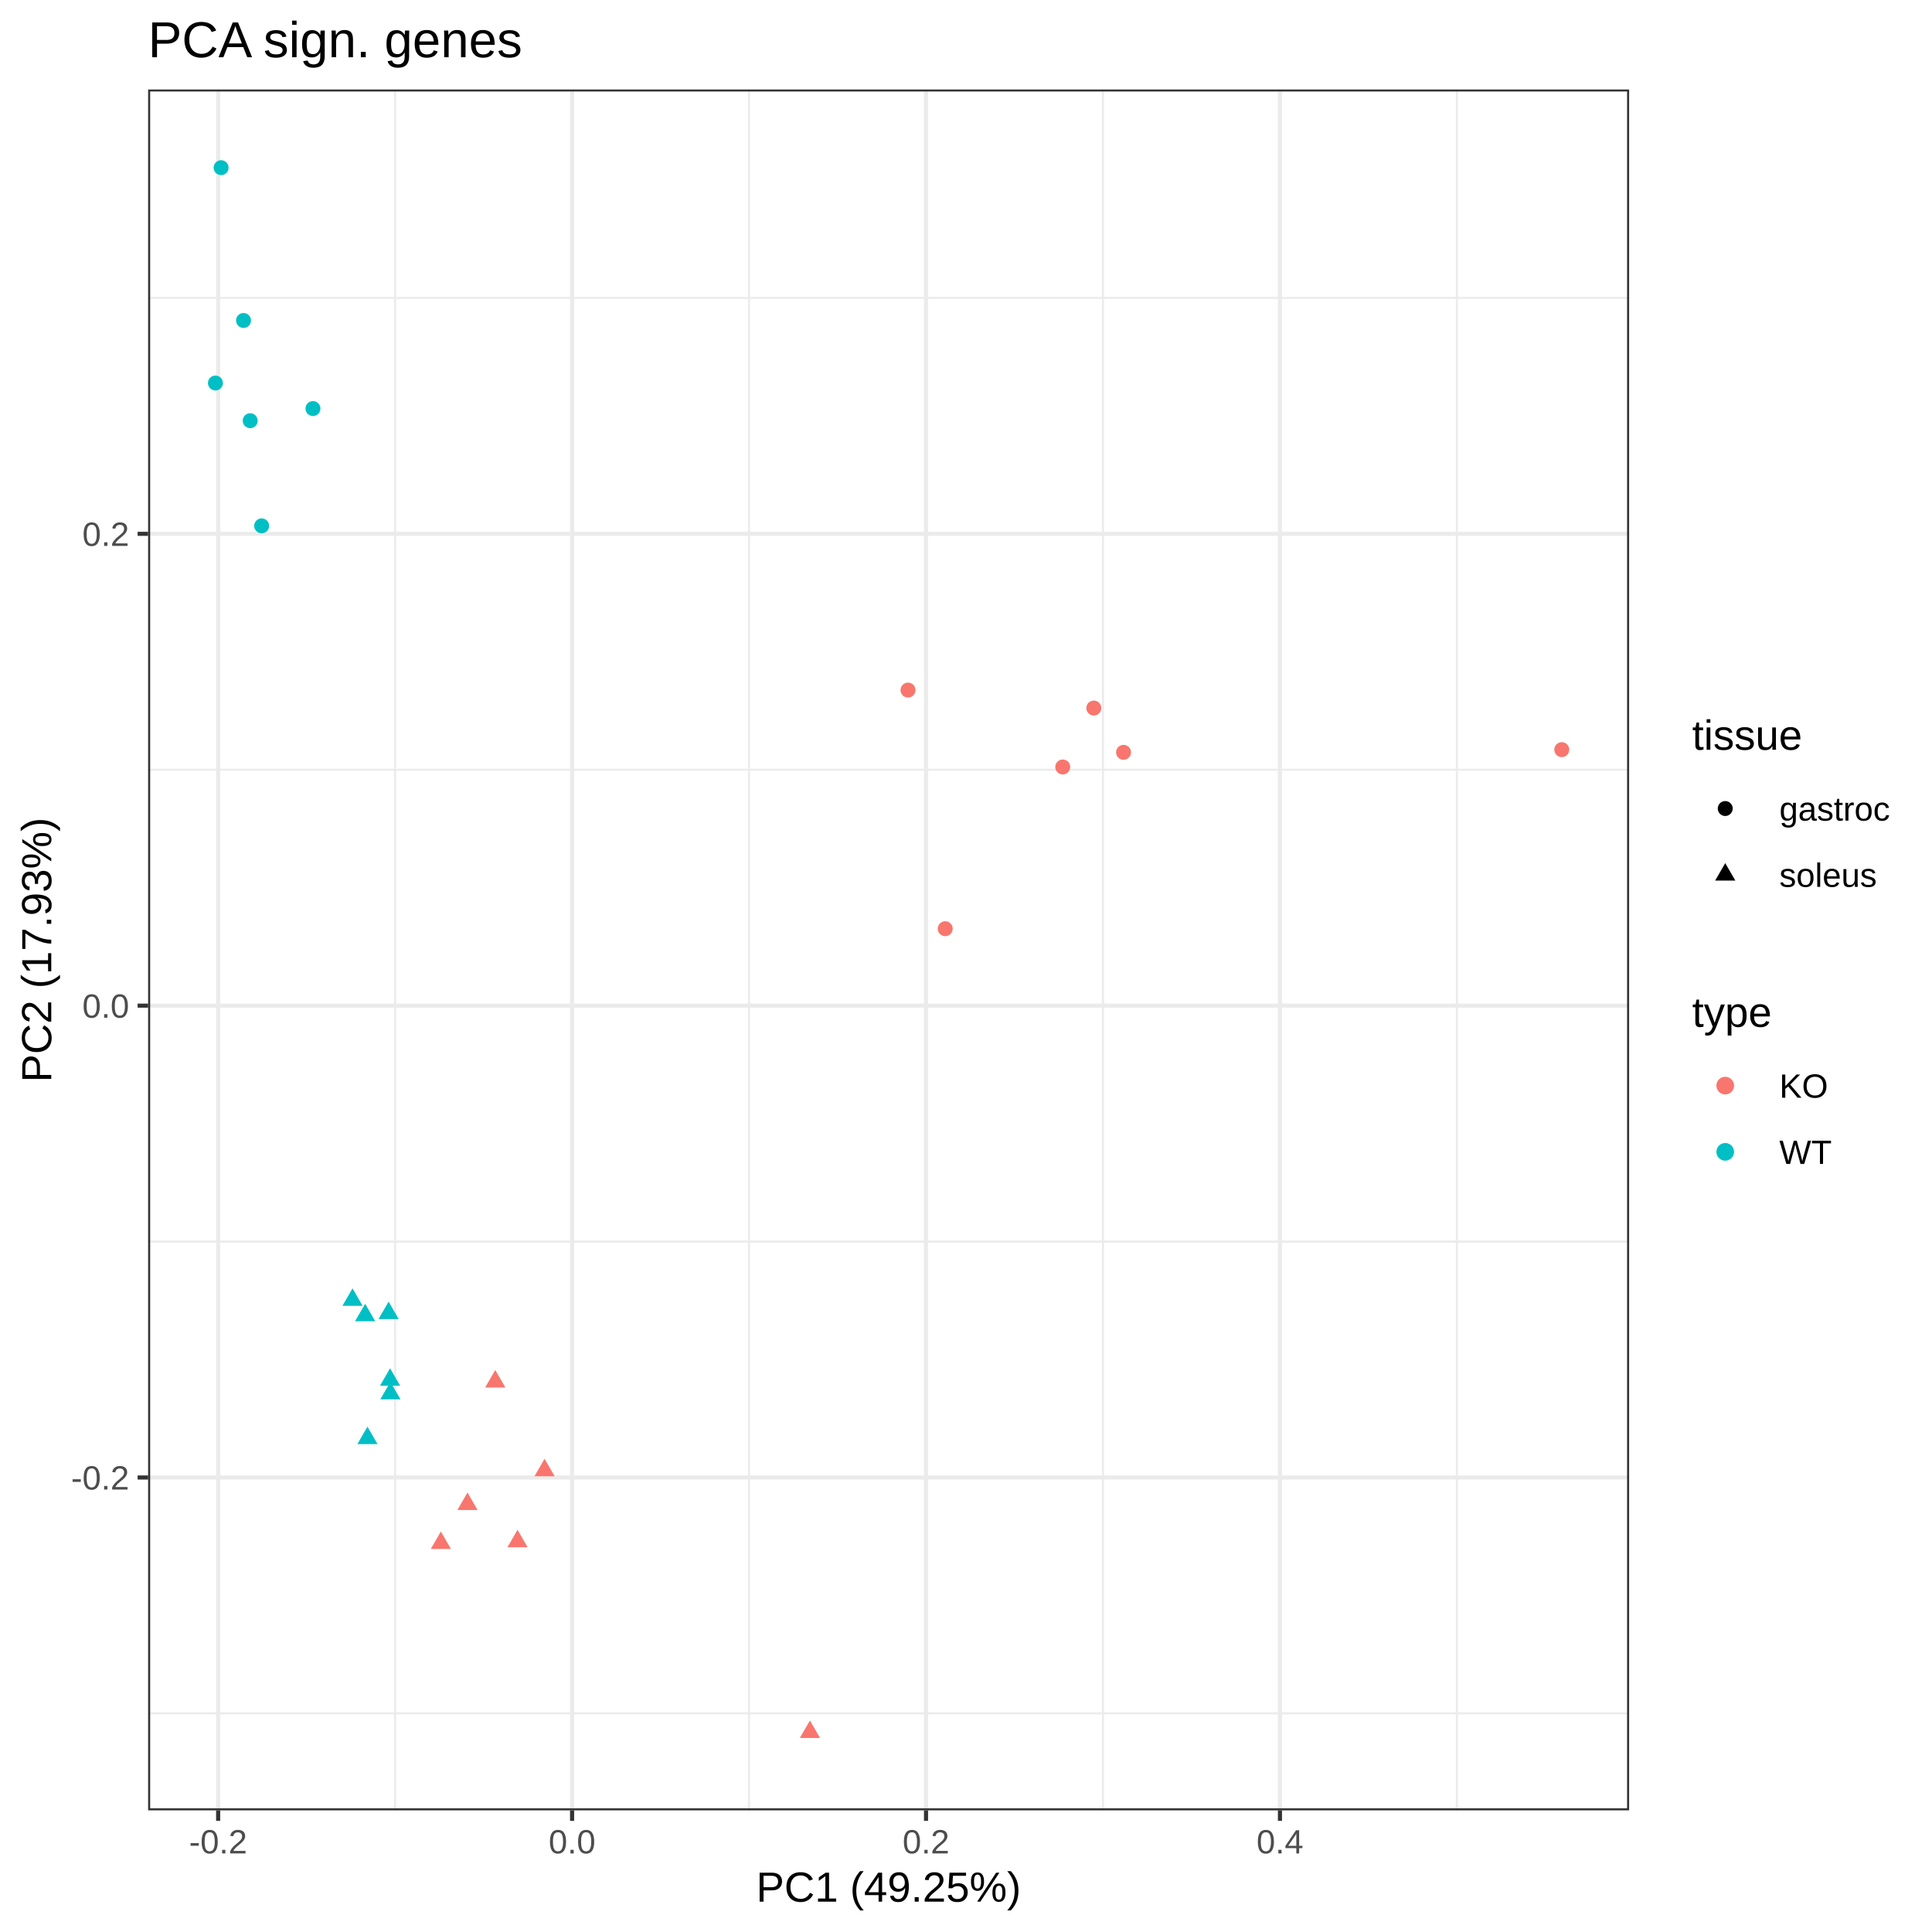
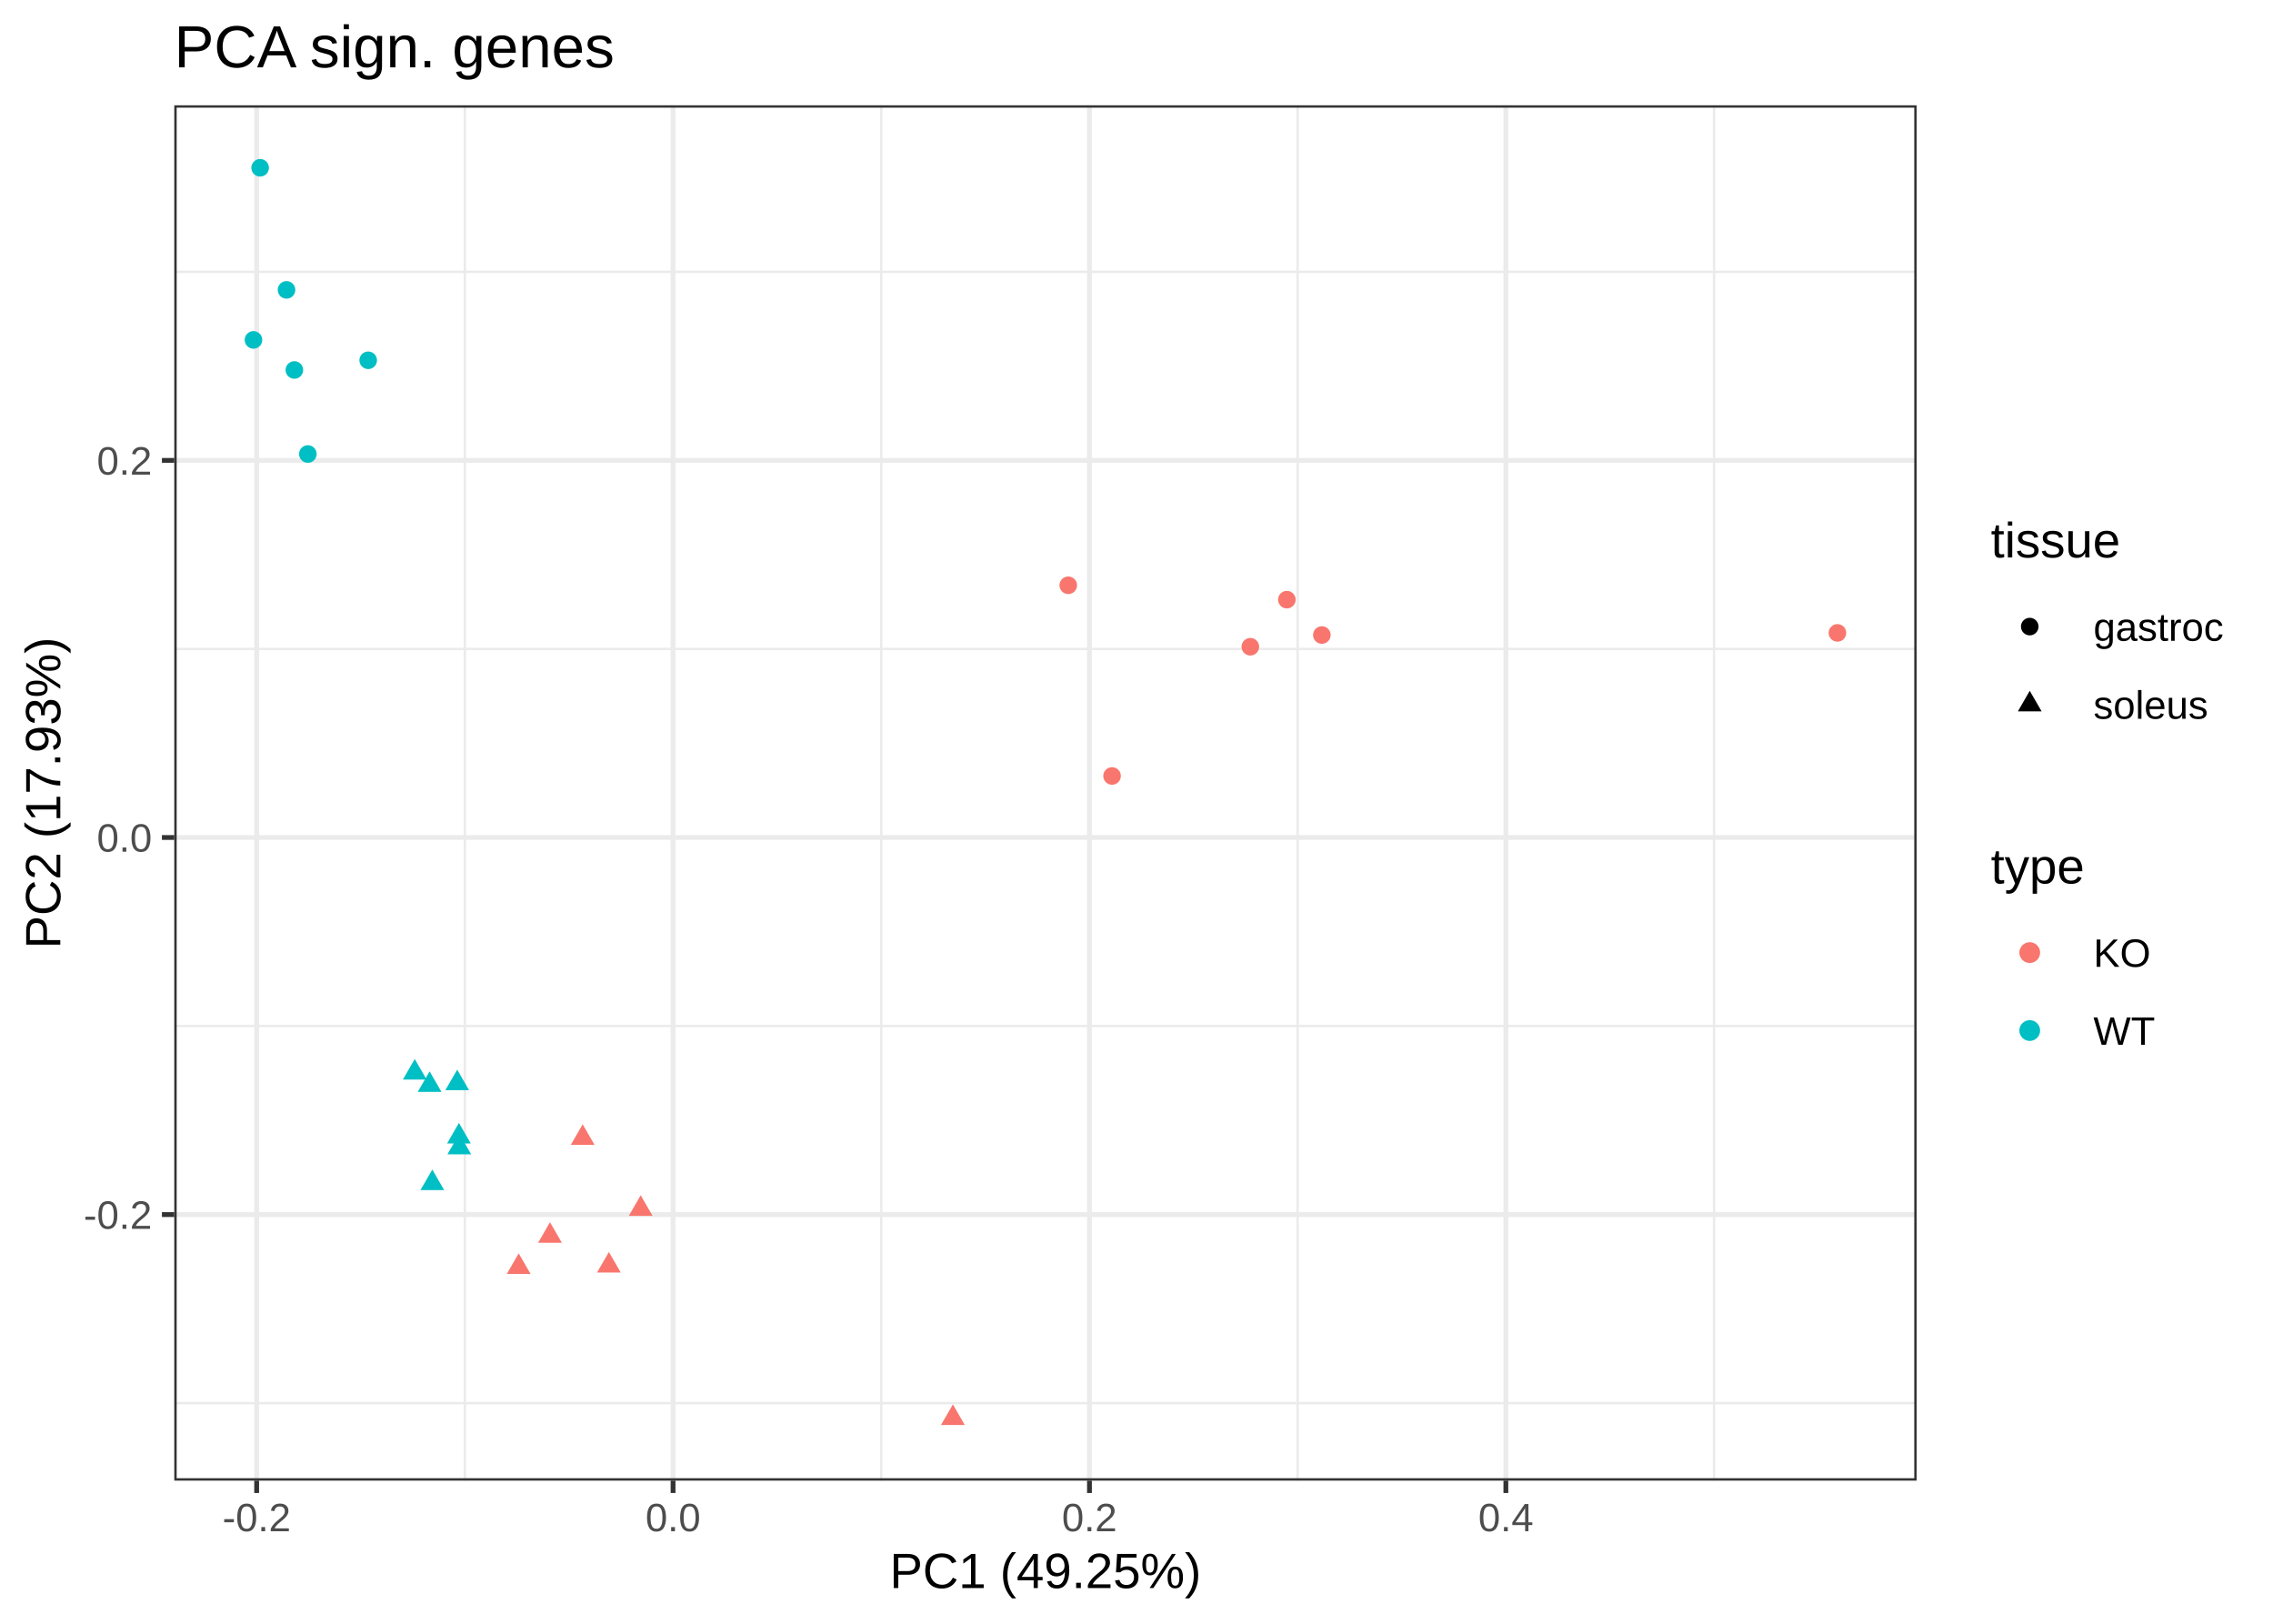
- <svg xmlns="http://www.w3.org/2000/svg" class="svglite" width="504.00pt" height="504.00pt" viewBox="0 0 504.00 504.00">
+ <svg xmlns="http://www.w3.org/2000/svg" class="svglite" width="504.00pt" height="360.00pt" viewBox="0 0 504.00 360.00">
  <defs>
    <style type="text/css">
    .svglite line, .svglite polyline, .svglite polygon, .svglite path, .svglite rect, .svglite circle {
      fill: none;
      stroke: #000000;
      stroke-linecap: round;
      stroke-linejoin: round;
      stroke-miterlimit: 10.00;
    }
    .svglite text {
      white-space: pre;
    }
  </style>
  </defs>
  <rect width="100%" height="100%" style="stroke: none; fill: #FFFFFF;" />
  <defs>
-     <clipPath id="cpMC4wMHw1MDQuMDB8MC4wMHw1MDQuMDA=">
-       <rect x="0.00" y="0.00" width="504.00" height="504.00" />
+     <clipPath id="cpMC4wMHw1MDQuMDB8MC4wMHwzNjAuMDA=">
+       <rect x="0.00" y="0.00" width="504.00" height="360.00" />
    </clipPath>
  </defs>
-   <g clip-path="url(#cpMC4wMHw1MDQuMDB8MC4wMHw1MDQuMDA=)">
-     <rect x="0" y="-0" width="504.00" height="504.00" style="stroke-width: 1.07; stroke: #FFFFFF; fill: #FFFFFF;" />
+   <g clip-path="url(#cpMC4wMHw1MDQuMDB8MC4wMHwzNjAuMDA=)">
+     <rect x="0" y="0.00" width="504.00" height="360.00" style="stroke-width: 1.07; stroke: #FFFFFF; fill: #FFFFFF;" />
  </g>
  <defs>
-     <clipPath id="cpMzguNjR8NDI0Ljk5fDIzLjM0fDQ3Mi4yNw==">
-       <rect x="38.64" y="23.34" width="386.35" height="448.93" />
+     <clipPath id="cpMzguNjR8NDI0Ljk5fDIzLjM0fDMyOC4yNw==">
+       <rect x="38.64" y="23.34" width="386.35" height="304.93" />
    </clipPath>
  </defs>
-   <g clip-path="url(#cpMzguNjR8NDI0Ljk5fDIzLjM0fDQ3Mi4yNw==)">
-     <rect x="38.64" y="23.34" width="386.35" height="448.93" style="stroke-width: 1.07; stroke: none; fill: #FFFFFF;" />
-     <polyline points="38.64,446.97 424.99,446.97 " style="stroke-width: 0.53; stroke: #EBEBEB; stroke-linecap: butt;" />
-     <polyline points="38.64,323.89 424.99,323.89 " style="stroke-width: 0.53; stroke: #EBEBEB; stroke-linecap: butt;" />
-     <polyline points="38.64,200.80 424.99,200.80 " style="stroke-width: 0.53; stroke: #EBEBEB; stroke-linecap: butt;" />
-     <polyline points="38.64,77.72 424.99,77.72 " style="stroke-width: 0.53; stroke: #EBEBEB; stroke-linecap: butt;" />
-     <polyline points="103.07,472.27 103.07,23.34 " style="stroke-width: 0.53; stroke: #EBEBEB; stroke-linecap: butt;" />
-     <polyline points="195.40,472.27 195.40,23.34 " style="stroke-width: 0.53; stroke: #EBEBEB; stroke-linecap: butt;" />
-     <polyline points="287.73,472.27 287.73,23.34 " style="stroke-width: 0.53; stroke: #EBEBEB; stroke-linecap: butt;" />
-     <polyline points="380.06,472.27 380.06,23.34 " style="stroke-width: 0.53; stroke: #EBEBEB; stroke-linecap: butt;" />
-     <polyline points="38.64,385.43 424.99,385.43 " style="stroke-width: 1.07; stroke: #EBEBEB; stroke-linecap: butt;" />
-     <polyline points="38.64,262.34 424.99,262.34 " style="stroke-width: 1.07; stroke: #EBEBEB; stroke-linecap: butt;" />
-     <polyline points="38.64,139.26 424.99,139.26 " style="stroke-width: 1.07; stroke: #EBEBEB; stroke-linecap: butt;" />
-     <polyline points="56.91,472.27 56.91,23.34 " style="stroke-width: 1.07; stroke: #EBEBEB; stroke-linecap: butt;" />
-     <polyline points="149.24,472.27 149.24,23.34 " style="stroke-width: 1.07; stroke: #EBEBEB; stroke-linecap: butt;" />
-     <polyline points="241.57,472.27 241.57,23.34 " style="stroke-width: 1.07; stroke: #EBEBEB; stroke-linecap: butt;" />
-     <polyline points="333.90,472.27 333.90,23.34 " style="stroke-width: 1.07; stroke: #EBEBEB; stroke-linecap: butt;" />
-     <circle cx="81.64" cy="106.58" r="1.95" style="stroke-width: 0.71; stroke: none; fill: #00BFC4;" />
-     <circle cx="65.27" cy="109.75" r="1.95" style="stroke-width: 0.71; stroke: none; fill: #00BFC4;" />
-     <circle cx="63.53" cy="83.60" r="1.95" style="stroke-width: 0.71; stroke: none; fill: #00BFC4;" />
-     <circle cx="57.68" cy="43.74" r="1.95" style="stroke-width: 0.71; stroke: none; fill: #00BFC4;" />
-     <circle cx="68.26" cy="137.18" r="1.95" style="stroke-width: 0.71; stroke: none; fill: #00BFC4;" />
-     <circle cx="56.20" cy="99.92" r="1.95" style="stroke-width: 0.71; stroke: none; fill: #00BFC4;" />
-     <circle cx="285.34" cy="184.71" r="1.95" style="stroke-width: 0.71; stroke: none; fill: #F8766D;" />
-     <circle cx="246.58" cy="242.27" r="1.95" style="stroke-width: 0.71; stroke: none; fill: #F8766D;" />
-     <circle cx="293.10" cy="196.26" r="1.95" style="stroke-width: 0.71; stroke: none; fill: #F8766D;" />
-     <circle cx="277.24" cy="200.08" r="1.95" style="stroke-width: 0.71; stroke: none; fill: #F8766D;" />
-     <circle cx="236.87" cy="180.02" r="1.95" style="stroke-width: 0.71; stroke: none; fill: #F8766D;" />
-     <circle cx="407.42" cy="195.56" r="1.95" style="stroke-width: 0.71; stroke: none; fill: #F8766D;" />
-     <polygon points="91.96,336.09 94.60,340.65 89.33,340.65 " style="stroke-width: 0.71; stroke: none; fill: #00BFC4;" />
-     <polygon points="95.26,340.11 97.89,344.67 92.62,344.67 " style="stroke-width: 0.71; stroke: none; fill: #00BFC4;" />
-     <polygon points="95.86,372.17 98.49,376.73 93.22,376.73 " style="stroke-width: 0.71; stroke: none; fill: #00BFC4;" />
-     <polygon points="101.76,356.94 104.39,361.50 99.13,361.50 " style="stroke-width: 0.71; stroke: none; fill: #00BFC4;" />
-     <polygon points="101.84,360.49 104.48,365.05 99.21,365.05 " style="stroke-width: 0.71; stroke: none; fill: #00BFC4;" />
-     <polygon points="101.38,339.55 104.01,344.11 98.74,344.11 " style="stroke-width: 0.71; stroke: none; fill: #00BFC4;" />
-     <polygon points="115.01,399.52 117.64,404.08 112.38,404.08 " style="stroke-width: 0.71; stroke: none; fill: #F8766D;" />
-     <polygon points="211.29,448.82 213.92,453.38 208.65,453.38 " style="stroke-width: 0.71; stroke: none; fill: #F8766D;" />
-     <polygon points="142.06,380.55 144.70,385.11 139.43,385.11 " style="stroke-width: 0.71; stroke: none; fill: #F8766D;" />
-     <polygon points="121.95,389.35 124.58,393.91 119.32,393.91 " style="stroke-width: 0.71; stroke: none; fill: #F8766D;" />
-     <polygon points="135.01,399.07 137.64,403.63 132.38,403.63 " style="stroke-width: 0.71; stroke: none; fill: #F8766D;" />
-     <polygon points="129.20,357.39 131.83,361.95 126.56,361.95 " style="stroke-width: 0.71; stroke: none; fill: #F8766D;" />
-     <rect x="38.64" y="23.34" width="386.35" height="448.93" style="stroke-width: 1.07; stroke: #333333;" />
+   <g clip-path="url(#cpMzguNjR8NDI0Ljk5fDIzLjM0fDMyOC4yNw==)">
+     <rect x="38.64" y="23.34" width="386.35" height="304.93" style="stroke-width: 1.07; stroke: none; fill: #FFFFFF;" />
+     <polyline points="38.64,311.08 424.99,311.08 " style="stroke-width: 0.53; stroke: #EBEBEB; stroke-linecap: butt;" />
+     <polyline points="38.64,227.48 424.99,227.48 " style="stroke-width: 0.53; stroke: #EBEBEB; stroke-linecap: butt;" />
+     <polyline points="38.64,143.88 424.99,143.88 " style="stroke-width: 0.53; stroke: #EBEBEB; stroke-linecap: butt;" />
+     <polyline points="38.64,60.27 424.99,60.27 " style="stroke-width: 0.53; stroke: #EBEBEB; stroke-linecap: butt;" />
+     <polyline points="103.07,328.27 103.07,23.34 " style="stroke-width: 0.53; stroke: #EBEBEB; stroke-linecap: butt;" />
+     <polyline points="195.40,328.27 195.40,23.34 " style="stroke-width: 0.53; stroke: #EBEBEB; stroke-linecap: butt;" />
+     <polyline points="287.73,328.27 287.73,23.34 " style="stroke-width: 0.53; stroke: #EBEBEB; stroke-linecap: butt;" />
+     <polyline points="380.06,328.27 380.06,23.34 " style="stroke-width: 0.53; stroke: #EBEBEB; stroke-linecap: butt;" />
+     <polyline points="38.64,269.28 424.99,269.28 " style="stroke-width: 1.07; stroke: #EBEBEB; stroke-linecap: butt;" />
+     <polyline points="38.64,185.68 424.99,185.68 " style="stroke-width: 1.07; stroke: #EBEBEB; stroke-linecap: butt;" />
+     <polyline points="38.64,102.07 424.99,102.07 " style="stroke-width: 1.07; stroke: #EBEBEB; stroke-linecap: butt;" />
+     <polyline points="56.91,328.27 56.91,23.34 " style="stroke-width: 1.07; stroke: #EBEBEB; stroke-linecap: butt;" />
+     <polyline points="149.24,328.27 149.24,23.34 " style="stroke-width: 1.07; stroke: #EBEBEB; stroke-linecap: butt;" />
+     <polyline points="241.57,328.27 241.57,23.34 " style="stroke-width: 1.07; stroke: #EBEBEB; stroke-linecap: butt;" />
+     <polyline points="333.90,328.27 333.90,23.34 " style="stroke-width: 1.07; stroke: #EBEBEB; stroke-linecap: butt;" />
+     <circle cx="81.64" cy="79.88" r="1.95" style="stroke-width: 0.71; stroke: none; fill: #00BFC4;" />
+     <circle cx="65.27" cy="82.03" r="1.95" style="stroke-width: 0.71; stroke: none; fill: #00BFC4;" />
+     <circle cx="63.53" cy="64.27" r="1.95" style="stroke-width: 0.71; stroke: none; fill: #00BFC4;" />
+     <circle cx="57.68" cy="37.20" r="1.95" style="stroke-width: 0.71; stroke: none; fill: #00BFC4;" />
+     <circle cx="68.26" cy="100.66" r="1.95" style="stroke-width: 0.71; stroke: none; fill: #00BFC4;" />
+     <circle cx="56.20" cy="75.36" r="1.95" style="stroke-width: 0.71; stroke: none; fill: #00BFC4;" />
+     <circle cx="285.34" cy="132.95" r="1.95" style="stroke-width: 0.71; stroke: none; fill: #F8766D;" />
+     <circle cx="246.58" cy="172.04" r="1.95" style="stroke-width: 0.71; stroke: none; fill: #F8766D;" />
+     <circle cx="293.10" cy="140.79" r="1.95" style="stroke-width: 0.71; stroke: none; fill: #F8766D;" />
+     <circle cx="277.24" cy="143.39" r="1.95" style="stroke-width: 0.71; stroke: none; fill: #F8766D;" />
+     <circle cx="236.87" cy="129.76" r="1.95" style="stroke-width: 0.71; stroke: none; fill: #F8766D;" />
+     <circle cx="407.42" cy="140.32" r="1.95" style="stroke-width: 0.71; stroke: none; fill: #F8766D;" />
+     <polygon points="91.96,234.79 94.60,239.35 89.33,239.35 " style="stroke-width: 0.71; stroke: none; fill: #00BFC4;" />
+     <polygon points="95.26,237.53 97.89,242.08 92.62,242.08 " style="stroke-width: 0.71; stroke: none; fill: #00BFC4;" />
+     <polygon points="95.86,259.30 98.49,263.86 93.22,263.86 " style="stroke-width: 0.71; stroke: none; fill: #00BFC4;" />
+     <polygon points="101.76,248.96 104.39,253.52 99.13,253.52 " style="stroke-width: 0.71; stroke: none; fill: #00BFC4;" />
+     <polygon points="101.84,251.37 104.48,255.93 99.21,255.93 " style="stroke-width: 0.71; stroke: none; fill: #00BFC4;" />
+     <polygon points="101.38,237.15 104.01,241.71 98.74,241.71 " style="stroke-width: 0.71; stroke: none; fill: #00BFC4;" />
+     <polygon points="115.01,277.88 117.64,282.44 112.38,282.44 " style="stroke-width: 0.71; stroke: none; fill: #F8766D;" />
+     <polygon points="211.29,311.37 213.92,315.93 208.65,315.93 " style="stroke-width: 0.71; stroke: none; fill: #F8766D;" />
+     <polygon points="142.06,265.00 144.70,269.56 139.43,269.56 " style="stroke-width: 0.71; stroke: none; fill: #F8766D;" />
+     <polygon points="121.95,270.97 124.58,275.53 119.32,275.53 " style="stroke-width: 0.71; stroke: none; fill: #F8766D;" />
+     <polygon points="135.01,277.58 137.64,282.13 132.38,282.13 " style="stroke-width: 0.71; stroke: none; fill: #F8766D;" />
+     <polygon points="129.20,249.27 131.83,253.83 126.56,253.83 " style="stroke-width: 0.71; stroke: none; fill: #F8766D;" />
+     <rect x="38.64" y="23.34" width="386.35" height="304.93" style="stroke-width: 1.07; stroke: #333333;" />
  </g>
-   <g clip-path="url(#cpMC4wMHw1MDQuMDB8MC4wMHw1MDQuMDA=)">
-     <text x="33.71" y="388.58" text-anchor="end" style="font-size: 8.80px;fill: #4D4D4D; font-family: &quot;Arial&quot;;" textLength="15.16px" lengthAdjust="spacingAndGlyphs">-0.2</text>
-     <text x="33.71" y="265.50" text-anchor="end" style="font-size: 8.80px;fill: #4D4D4D; font-family: &quot;Arial&quot;;" textLength="12.23px" lengthAdjust="spacingAndGlyphs">0.0</text>
-     <text x="33.71" y="142.41" text-anchor="end" style="font-size: 8.80px;fill: #4D4D4D; font-family: &quot;Arial&quot;;" textLength="12.23px" lengthAdjust="spacingAndGlyphs">0.2</text>
-     <polyline points="35.90,385.43 38.64,385.43 " style="stroke-width: 1.07; stroke: #333333; stroke-linecap: butt;" />
-     <polyline points="35.90,262.34 38.64,262.34 " style="stroke-width: 1.07; stroke: #333333; stroke-linecap: butt;" />
-     <polyline points="35.90,139.26 38.64,139.26 " style="stroke-width: 1.07; stroke: #333333; stroke-linecap: butt;" />
-     <polyline points="56.91,475.01 56.91,472.27 " style="stroke-width: 1.07; stroke: #333333; stroke-linecap: butt;" />
-     <polyline points="149.24,475.01 149.24,472.27 " style="stroke-width: 1.07; stroke: #333333; stroke-linecap: butt;" />
-     <polyline points="241.57,475.01 241.57,472.27 " style="stroke-width: 1.07; stroke: #333333; stroke-linecap: butt;" />
-     <polyline points="333.90,475.01 333.90,472.27 " style="stroke-width: 1.07; stroke: #333333; stroke-linecap: butt;" />
-     <text x="56.91" y="483.50" text-anchor="middle" style="font-size: 8.80px;fill: #4D4D4D; font-family: &quot;Arial&quot;;" textLength="15.16px" lengthAdjust="spacingAndGlyphs">-0.2</text>
-     <text x="149.24" y="483.50" text-anchor="middle" style="font-size: 8.80px;fill: #4D4D4D; font-family: &quot;Arial&quot;;" textLength="12.23px" lengthAdjust="spacingAndGlyphs">0.0</text>
-     <text x="241.57" y="483.50" text-anchor="middle" style="font-size: 8.80px;fill: #4D4D4D; font-family: &quot;Arial&quot;;" textLength="12.23px" lengthAdjust="spacingAndGlyphs">0.2</text>
-     <text x="333.90" y="483.50" text-anchor="middle" style="font-size: 8.80px;fill: #4D4D4D; font-family: &quot;Arial&quot;;" textLength="12.23px" lengthAdjust="spacingAndGlyphs">0.4</text>
-     <text x="231.81" y="496.09" text-anchor="middle" style="font-size: 11.00px; font-family: &quot;Arial&quot;;" textLength="69.09px" lengthAdjust="spacingAndGlyphs">PC1 (49.25%)</text>
-     <text transform="translate(13.37,247.80) rotate(-90)" text-anchor="middle" style="font-size: 11.00px; font-family: &quot;Arial&quot;;" textLength="69.09px" lengthAdjust="spacingAndGlyphs">PC2 (17.93%)</text>
-     <rect x="435.94" y="181.00" width="62.58" height="61.32" style="stroke-width: 1.07; stroke: none; fill: #FFFFFF;" />
-     <text x="441.42" y="195.59" style="font-size: 11.00px; font-family: &quot;Arial&quot;;" textLength="28.74px" lengthAdjust="spacingAndGlyphs">tissue</text>
-     <rect x="441.42" y="202.28" width="17.28" height="17.28" style="stroke-width: 1.07; stroke: none; fill: #FFFFFF;" />
-     <circle cx="450.06" cy="210.92" r="1.95" style="stroke-width: 0.71; stroke: none; fill: #000000;" />
-     <rect x="441.42" y="219.56" width="17.28" height="17.28" style="stroke-width: 1.07; stroke: none; fill: #FFFFFF;" />
-     <polygon points="450.06,225.16 452.70,229.72 447.43,229.72 " style="stroke-width: 0.71; stroke: none; fill: #000000;" />
-     <text x="464.18" y="214.08" style="font-size: 8.80px; font-family: &quot;Arial&quot;;" textLength="28.86px" lengthAdjust="spacingAndGlyphs">gastroc</text>
-     <text x="464.18" y="231.36" style="font-size: 8.80px; font-family: &quot;Arial&quot;;" textLength="25.44px" lengthAdjust="spacingAndGlyphs">soleus</text>
-     <rect x="435.94" y="253.28" width="47.39" height="61.32" style="stroke-width: 1.07; stroke: none; fill: #FFFFFF;" />
-     <text x="441.42" y="267.87" style="font-size: 11.00px; font-family: &quot;Arial&quot;;" textLength="20.79px" lengthAdjust="spacingAndGlyphs">type</text>
-     <rect x="441.42" y="274.56" width="17.28" height="17.28" style="stroke-width: 1.07; stroke: none; fill: #FFFFFF;" />
-     <circle cx="450.06" cy="283.20" r="1.95" style="stroke-width: 0.71; stroke: #F8766D; fill: #F8766D;" />
-     <rect x="441.42" y="291.84" width="17.28" height="17.28" style="stroke-width: 1.07; stroke: none; fill: #FFFFFF;" />
-     <circle cx="450.06" cy="300.48" r="1.95" style="stroke-width: 0.71; stroke: #00BFC4; fill: #00BFC4;" />
-     <text x="464.18" y="286.36" style="font-size: 8.80px; font-family: &quot;Arial&quot;;" textLength="12.71px" lengthAdjust="spacingAndGlyphs">KO</text>
-     <text x="464.18" y="303.64" style="font-size: 8.80px; font-family: &quot;Arial&quot;;" textLength="13.67px" lengthAdjust="spacingAndGlyphs">WT</text>
+   <g clip-path="url(#cpMC4wMHw1MDQuMDB8MC4wMHwzNjAuMDA=)">
+     <text x="33.71" y="272.44" text-anchor="end" style="font-size: 8.80px;fill: #4D4D4D; font-family: &quot;Arial&quot;;" textLength="15.16px" lengthAdjust="spacingAndGlyphs">-0.2</text>
+     <text x="33.71" y="188.83" text-anchor="end" style="font-size: 8.80px;fill: #4D4D4D; font-family: &quot;Arial&quot;;" textLength="12.23px" lengthAdjust="spacingAndGlyphs">0.0</text>
+     <text x="33.71" y="105.23" text-anchor="end" style="font-size: 8.80px;fill: #4D4D4D; font-family: &quot;Arial&quot;;" textLength="12.23px" lengthAdjust="spacingAndGlyphs">0.2</text>
+     <polyline points="35.90,269.28 38.64,269.28 " style="stroke-width: 1.07; stroke: #333333; stroke-linecap: butt;" />
+     <polyline points="35.90,185.68 38.64,185.68 " style="stroke-width: 1.07; stroke: #333333; stroke-linecap: butt;" />
+     <polyline points="35.90,102.07 38.64,102.07 " style="stroke-width: 1.07; stroke: #333333; stroke-linecap: butt;" />
+     <polyline points="56.91,331.01 56.91,328.27 " style="stroke-width: 1.07; stroke: #333333; stroke-linecap: butt;" />
+     <polyline points="149.24,331.01 149.24,328.27 " style="stroke-width: 1.07; stroke: #333333; stroke-linecap: butt;" />
+     <polyline points="241.57,331.01 241.57,328.27 " style="stroke-width: 1.07; stroke: #333333; stroke-linecap: butt;" />
+     <polyline points="333.90,331.01 333.90,328.27 " style="stroke-width: 1.07; stroke: #333333; stroke-linecap: butt;" />
+     <text x="56.91" y="339.50" text-anchor="middle" style="font-size: 8.80px;fill: #4D4D4D; font-family: &quot;Arial&quot;;" textLength="15.16px" lengthAdjust="spacingAndGlyphs">-0.2</text>
+     <text x="149.24" y="339.50" text-anchor="middle" style="font-size: 8.80px;fill: #4D4D4D; font-family: &quot;Arial&quot;;" textLength="12.23px" lengthAdjust="spacingAndGlyphs">0.0</text>
+     <text x="241.57" y="339.50" text-anchor="middle" style="font-size: 8.80px;fill: #4D4D4D; font-family: &quot;Arial&quot;;" textLength="12.23px" lengthAdjust="spacingAndGlyphs">0.2</text>
+     <text x="333.90" y="339.50" text-anchor="middle" style="font-size: 8.80px;fill: #4D4D4D; font-family: &quot;Arial&quot;;" textLength="12.23px" lengthAdjust="spacingAndGlyphs">0.4</text>
+     <text x="231.81" y="352.09" text-anchor="middle" style="font-size: 11.00px; font-family: &quot;Arial&quot;;" textLength="69.09px" lengthAdjust="spacingAndGlyphs">PC1 (49.25%)</text>
+     <text transform="translate(13.37,175.80) rotate(-90)" text-anchor="middle" style="font-size: 11.00px; font-family: &quot;Arial&quot;;" textLength="69.09px" lengthAdjust="spacingAndGlyphs">PC2 (17.93%)</text>
+     <rect x="435.94" y="109.00" width="62.58" height="61.32" style="stroke-width: 1.07; stroke: none; fill: #FFFFFF;" />
+     <text x="441.42" y="123.59" style="font-size: 11.00px; font-family: &quot;Arial&quot;;" textLength="28.74px" lengthAdjust="spacingAndGlyphs">tissue</text>
+     <rect x="441.42" y="130.28" width="17.28" height="17.28" style="stroke-width: 1.07; stroke: none; fill: #FFFFFF;" />
+     <circle cx="450.06" cy="138.92" r="1.95" style="stroke-width: 0.71; stroke: none; fill: #000000;" />
+     <rect x="441.42" y="147.56" width="17.28" height="17.28" style="stroke-width: 1.07; stroke: none; fill: #FFFFFF;" />
+     <polygon points="450.06,153.16 452.70,157.72 447.43,157.72 " style="stroke-width: 0.71; stroke: none; fill: #000000;" />
+     <text x="464.18" y="142.08" style="font-size: 8.80px; font-family: &quot;Arial&quot;;" textLength="28.86px" lengthAdjust="spacingAndGlyphs">gastroc</text>
+     <text x="464.18" y="159.36" style="font-size: 8.80px; font-family: &quot;Arial&quot;;" textLength="25.44px" lengthAdjust="spacingAndGlyphs">soleus</text>
+     <rect x="435.94" y="181.28" width="47.39" height="61.32" style="stroke-width: 1.07; stroke: none; fill: #FFFFFF;" />
+     <text x="441.42" y="195.87" style="font-size: 11.00px; font-family: &quot;Arial&quot;;" textLength="20.79px" lengthAdjust="spacingAndGlyphs">type</text>
+     <rect x="441.42" y="202.56" width="17.28" height="17.28" style="stroke-width: 1.07; stroke: none; fill: #FFFFFF;" />
+     <circle cx="450.06" cy="211.20" r="1.95" style="stroke-width: 0.71; stroke: #F8766D; fill: #F8766D;" />
+     <rect x="441.42" y="219.84" width="17.28" height="17.28" style="stroke-width: 1.07; stroke: none; fill: #FFFFFF;" />
+     <circle cx="450.06" cy="228.48" r="1.95" style="stroke-width: 0.71; stroke: #00BFC4; fill: #00BFC4;" />
+     <text x="464.18" y="214.36" style="font-size: 8.80px; font-family: &quot;Arial&quot;;" textLength="12.71px" lengthAdjust="spacingAndGlyphs">KO</text>
+     <text x="464.18" y="231.64" style="font-size: 8.80px; font-family: &quot;Arial&quot;;" textLength="13.67px" lengthAdjust="spacingAndGlyphs">WT</text>
    <text x="38.64" y="14.94" style="font-size: 13.20px; font-family: &quot;Arial&quot;;" textLength="98.26px" lengthAdjust="spacingAndGlyphs">PCA sign. genes</text>
  </g>
</svg>
